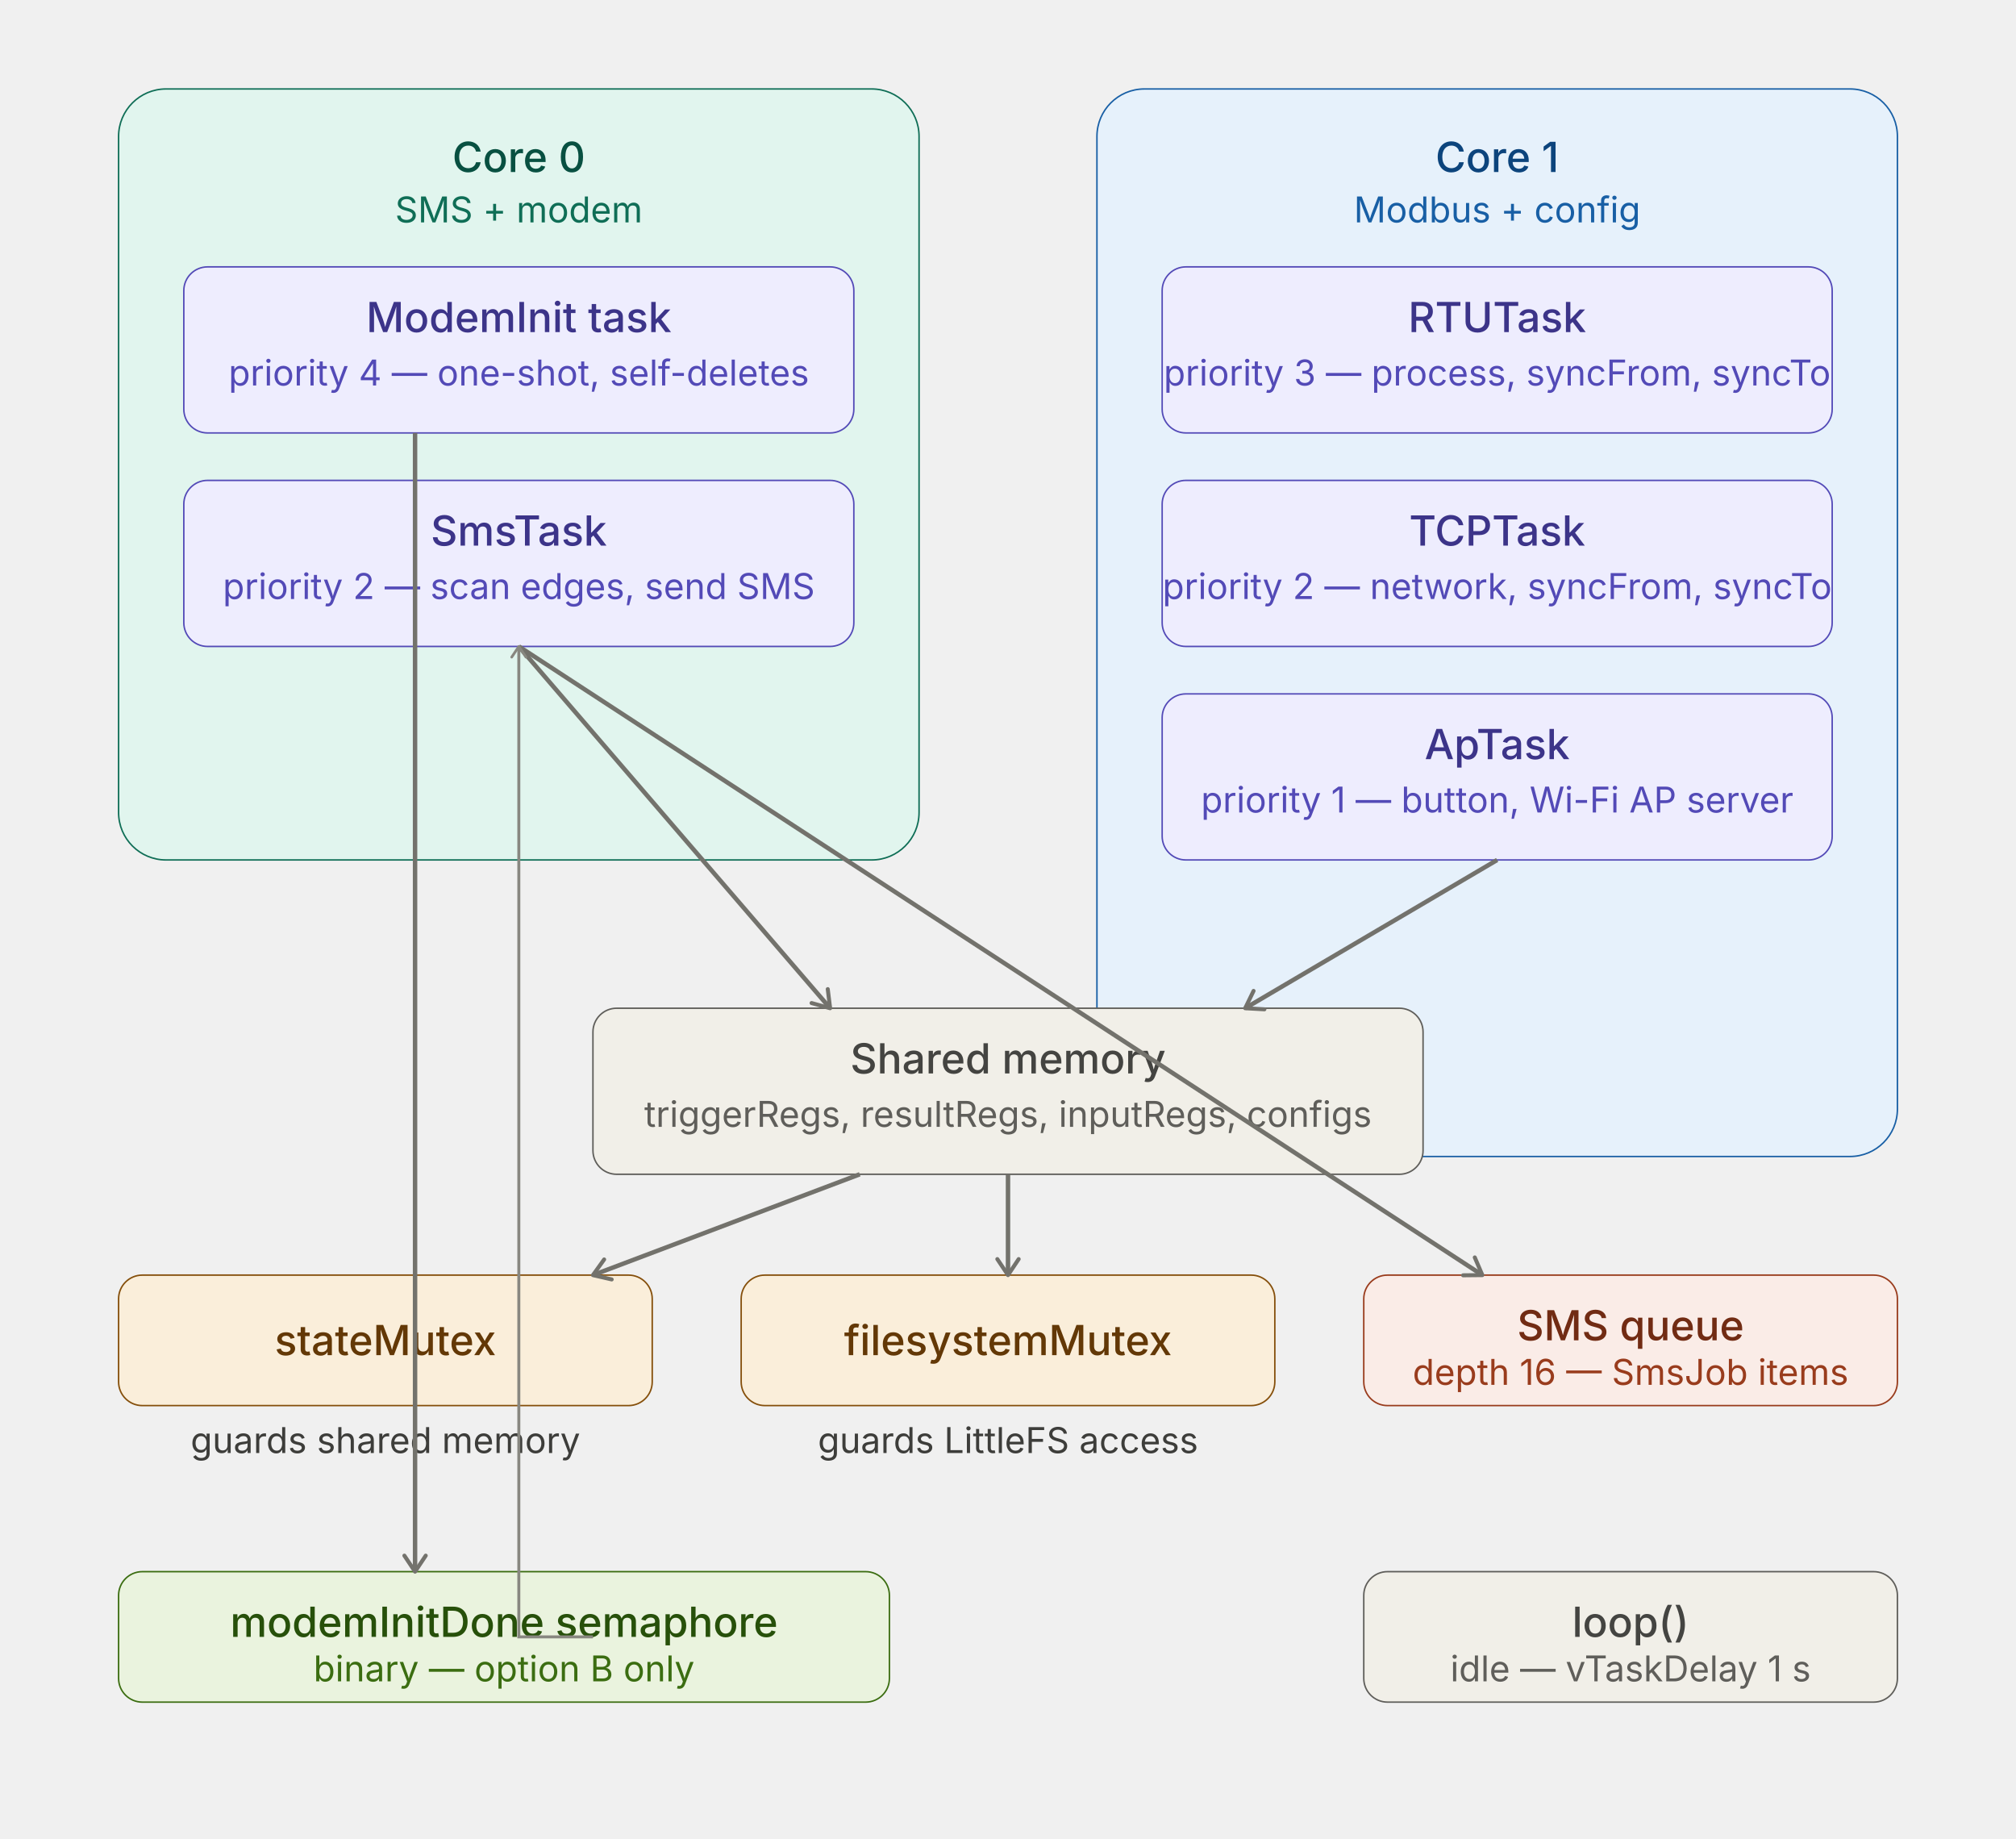
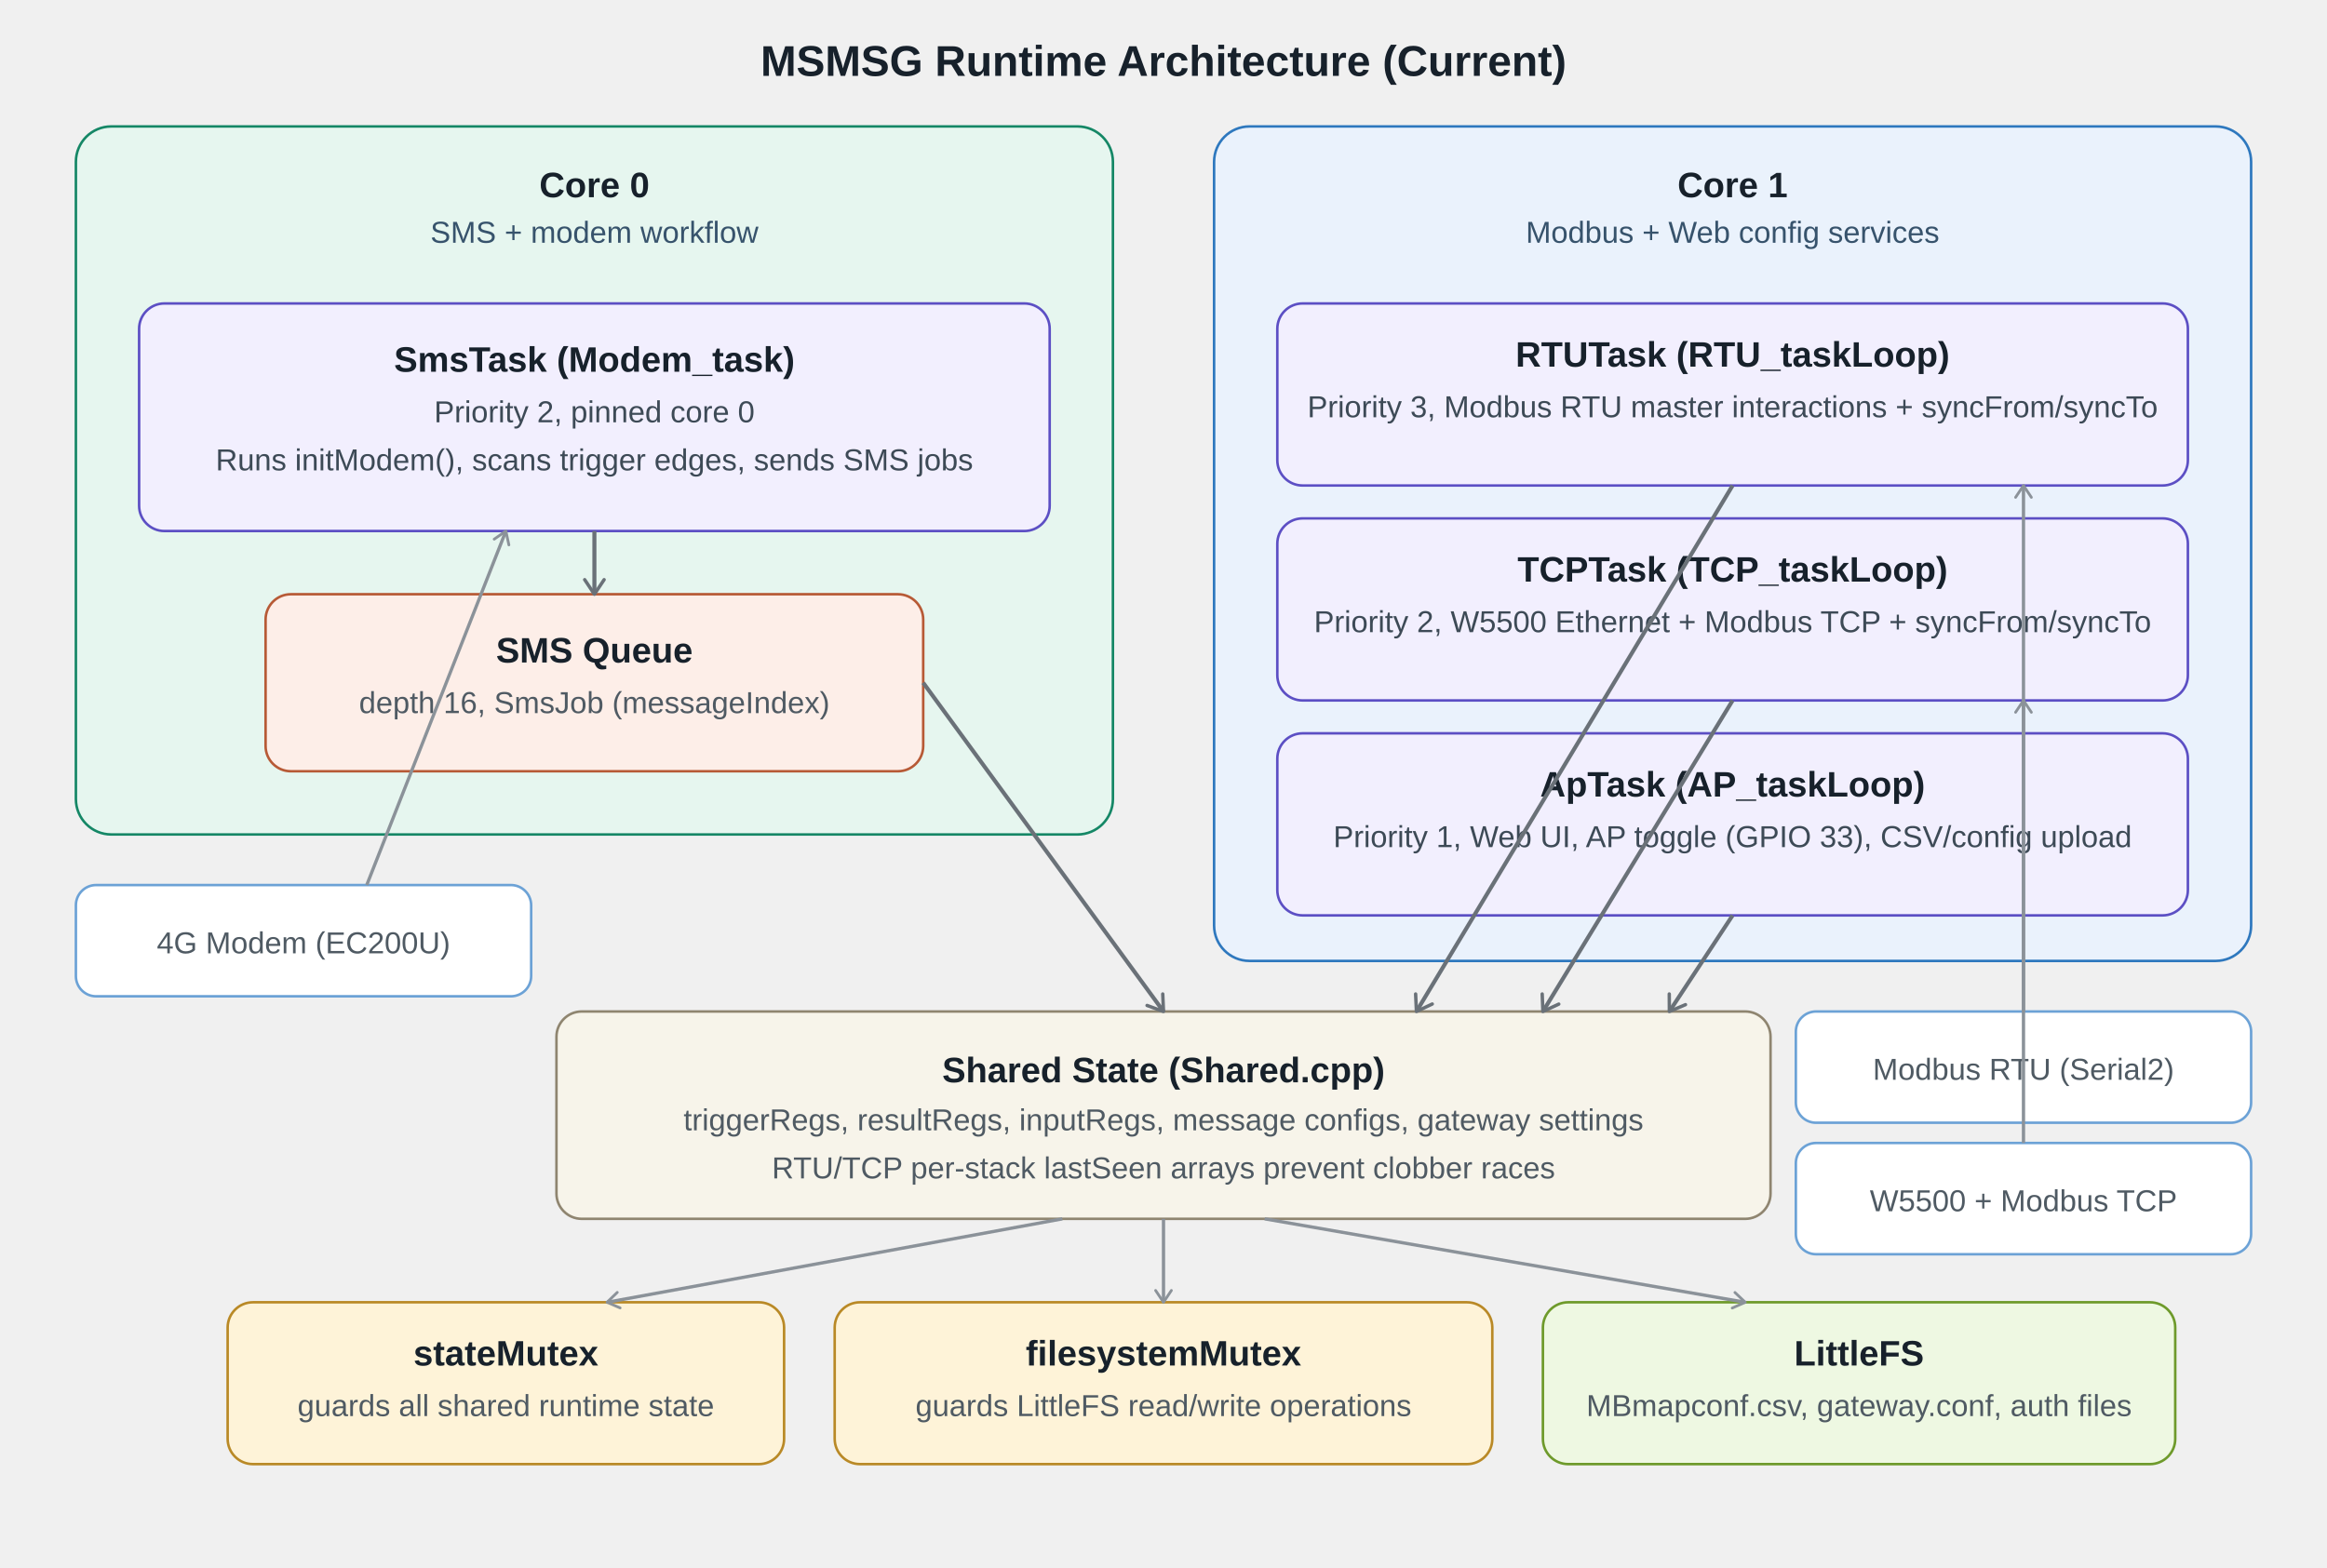
- <svg xmlns="http://www.w3.org/2000/svg" width="100%" viewBox="0 0 680 620" role="img">
+ <svg xmlns="http://www.w3.org/2000/svg" width="100%" viewBox="0 0 920 620" role="img">
  <defs>
    <marker id="arrow" viewBox="0 0 10 10" refX="8" refY="5" markerWidth="6" markerHeight="6" orient="auto-start-reverse">
-       <path d="M2 1L8 5L2 9" fill="none" stroke="context-stroke" stroke-width="1.5" stroke-linecap="round" stroke-linejoin="round" />
+       <path d="M2 1L8 5L2 9" fill="none" stroke="context-stroke" stroke-width="1.4" stroke-linecap="round" stroke-linejoin="round" />
    </marker>
+     <style>
+       text { font-family: "Segoe UI", Arial, sans-serif; fill: #17212b; }
+       .title { font-size: 17px; font-weight: 700; }
+       .core-title { font-size: 14px; font-weight: 700; }
+       .core-sub { font-size: 12px; fill: #37536c; }
+       .task-title { font-size: 14px; font-weight: 700; }
+       .task-sub { font-size: 12px; fill: #3d4a56; }
+       .box-title { font-size: 14px; font-weight: 700; }
+       .box-sub { font-size: 12px; fill: #4f5a63; }
+       .link { stroke: #6a7178; stroke-width: 1.6; fill: none; marker-end: url(#arrow); }
+       .link-soft { stroke: #8b9299; stroke-width: 1.3; fill: none; marker-end: url(#arrow); }
+     </style>
  </defs>
-   <g style="fill:rgb(0, 0, 0);stroke:none;color:rgb(0, 0, 0);stroke-width:1px;stroke-linecap:butt;stroke-linejoin:miter;opacity:1;font-family:&quot;Anthropic Sans&quot;, -apple-system, BlinkMacSystemFont, &quot;Segoe UI&quot;, sans-serif;font-size:16px;font-weight:400;text-anchor:start;dominant-baseline:auto">
-     <rect x="40" y="30" width="270" height="260" rx="16" stroke-width="0.5" style="fill:rgb(225, 245, 238);stroke:rgb(15, 110, 86);color:rgb(0, 0, 0);stroke-width:0.5px;stroke-linecap:butt;stroke-linejoin:miter;opacity:1;font-family:&quot;Anthropic Sans&quot;, -apple-system, BlinkMacSystemFont, &quot;Segoe UI&quot;, sans-serif;font-size:16px;font-weight:400;text-anchor:start;dominant-baseline:auto" />
-     <text x="175" y="58" text-anchor="middle" style="fill:rgb(8, 80, 65);stroke:none;color:rgb(0, 0, 0);stroke-width:1px;stroke-linecap:butt;stroke-linejoin:miter;opacity:1;font-family:&quot;Anthropic Sans&quot;, -apple-system, BlinkMacSystemFont, &quot;Segoe UI&quot;, sans-serif;font-size:14px;font-weight:500;text-anchor:middle;dominant-baseline:auto">Core 0</text>
-     <text x="175" y="75" text-anchor="middle" style="fill:rgb(15, 110, 86);stroke:none;color:rgb(0, 0, 0);stroke-width:1px;stroke-linecap:butt;stroke-linejoin:miter;opacity:1;font-family:&quot;Anthropic Sans&quot;, -apple-system, BlinkMacSystemFont, &quot;Segoe UI&quot;, sans-serif;font-size:12px;font-weight:400;text-anchor:middle;dominant-baseline:auto">SMS + modem</text>
-   </g>
-   <g style="fill:rgb(0, 0, 0);stroke:none;color:rgb(0, 0, 0);stroke-width:1px;stroke-linecap:butt;stroke-linejoin:miter;opacity:1;font-family:&quot;Anthropic Sans&quot;, -apple-system, BlinkMacSystemFont, &quot;Segoe UI&quot;, sans-serif;font-size:16px;font-weight:400;text-anchor:start;dominant-baseline:auto">
-     <rect x="62" y="90" width="226" height="56" rx="8" stroke-width="0.5" style="fill:rgb(238, 237, 254);stroke:rgb(83, 74, 183);color:rgb(0, 0, 0);stroke-width:0.5px;stroke-linecap:butt;stroke-linejoin:miter;opacity:1;font-family:&quot;Anthropic Sans&quot;, -apple-system, BlinkMacSystemFont, &quot;Segoe UI&quot;, sans-serif;font-size:16px;font-weight:400;text-anchor:start;dominant-baseline:auto" />
-     <text x="175" y="112" text-anchor="middle" style="fill:rgb(60, 52, 137);stroke:none;color:rgb(0, 0, 0);stroke-width:1px;stroke-linecap:butt;stroke-linejoin:miter;opacity:1;font-family:&quot;Anthropic Sans&quot;, -apple-system, BlinkMacSystemFont, &quot;Segoe UI&quot;, sans-serif;font-size:14px;font-weight:500;text-anchor:middle;dominant-baseline:auto">ModemInit task</text>
-     <text x="175" y="130" text-anchor="middle" style="fill:rgb(83, 74, 183);stroke:none;color:rgb(0, 0, 0);stroke-width:1px;stroke-linecap:butt;stroke-linejoin:miter;opacity:1;font-family:&quot;Anthropic Sans&quot;, -apple-system, BlinkMacSystemFont, &quot;Segoe UI&quot;, sans-serif;font-size:12px;font-weight:400;text-anchor:middle;dominant-baseline:auto">priority 4 — one-shot, self-deletes</text>
-   </g>
-   <g style="fill:rgb(0, 0, 0);stroke:none;color:rgb(0, 0, 0);stroke-width:1px;stroke-linecap:butt;stroke-linejoin:miter;opacity:1;font-family:&quot;Anthropic Sans&quot;, -apple-system, BlinkMacSystemFont, &quot;Segoe UI&quot;, sans-serif;font-size:16px;font-weight:400;text-anchor:start;dominant-baseline:auto">
-     <rect x="62" y="162" width="226" height="56" rx="8" stroke-width="0.5" style="fill:rgb(238, 237, 254);stroke:rgb(83, 74, 183);color:rgb(0, 0, 0);stroke-width:0.5px;stroke-linecap:butt;stroke-linejoin:miter;opacity:1;font-family:&quot;Anthropic Sans&quot;, -apple-system, BlinkMacSystemFont, &quot;Segoe UI&quot;, sans-serif;font-size:16px;font-weight:400;text-anchor:start;dominant-baseline:auto" />
-     <text x="175" y="184" text-anchor="middle" style="fill:rgb(60, 52, 137);stroke:none;color:rgb(0, 0, 0);stroke-width:1px;stroke-linecap:butt;stroke-linejoin:miter;opacity:1;font-family:&quot;Anthropic Sans&quot;, -apple-system, BlinkMacSystemFont, &quot;Segoe UI&quot;, sans-serif;font-size:14px;font-weight:500;text-anchor:middle;dominant-baseline:auto">SmsTask</text>
-     <text x="175" y="202" text-anchor="middle" style="fill:rgb(83, 74, 183);stroke:none;color:rgb(0, 0, 0);stroke-width:1px;stroke-linecap:butt;stroke-linejoin:miter;opacity:1;font-family:&quot;Anthropic Sans&quot;, -apple-system, BlinkMacSystemFont, &quot;Segoe UI&quot;, sans-serif;font-size:12px;font-weight:400;text-anchor:middle;dominant-baseline:auto">priority 2 — scan edges, send SMS</text>
-   </g>
-   <g style="fill:rgb(0, 0, 0);stroke:none;color:rgb(0, 0, 0);stroke-width:1px;stroke-linecap:butt;stroke-linejoin:miter;opacity:1;font-family:&quot;Anthropic Sans&quot;, -apple-system, BlinkMacSystemFont, &quot;Segoe UI&quot;, sans-serif;font-size:16px;font-weight:400;text-anchor:start;dominant-baseline:auto">
-     <rect x="370" y="30" width="270" height="360" rx="16" stroke-width="0.5" style="fill:rgb(230, 241, 251);stroke:rgb(24, 95, 165);color:rgb(0, 0, 0);stroke-width:0.5px;stroke-linecap:butt;stroke-linejoin:miter;opacity:1;font-family:&quot;Anthropic Sans&quot;, -apple-system, BlinkMacSystemFont, &quot;Segoe UI&quot;, sans-serif;font-size:16px;font-weight:400;text-anchor:start;dominant-baseline:auto" />
-     <text x="505" y="58" text-anchor="middle" style="fill:rgb(12, 68, 124);stroke:none;color:rgb(0, 0, 0);stroke-width:1px;stroke-linecap:butt;stroke-linejoin:miter;opacity:1;font-family:&quot;Anthropic Sans&quot;, -apple-system, BlinkMacSystemFont, &quot;Segoe UI&quot;, sans-serif;font-size:14px;font-weight:500;text-anchor:middle;dominant-baseline:auto">Core 1</text>
-     <text x="505" y="75" text-anchor="middle" style="fill:rgb(24, 95, 165);stroke:none;color:rgb(0, 0, 0);stroke-width:1px;stroke-linecap:butt;stroke-linejoin:miter;opacity:1;font-family:&quot;Anthropic Sans&quot;, -apple-system, BlinkMacSystemFont, &quot;Segoe UI&quot;, sans-serif;font-size:12px;font-weight:400;text-anchor:middle;dominant-baseline:auto">Modbus + config</text>
-   </g>
-   <g style="fill:rgb(0, 0, 0);stroke:none;color:rgb(0, 0, 0);stroke-width:1px;stroke-linecap:butt;stroke-linejoin:miter;opacity:1;font-family:&quot;Anthropic Sans&quot;, -apple-system, BlinkMacSystemFont, &quot;Segoe UI&quot;, sans-serif;font-size:16px;font-weight:400;text-anchor:start;dominant-baseline:auto">
-     <rect x="392" y="90" width="226" height="56" rx="8" stroke-width="0.5" style="fill:rgb(238, 237, 254);stroke:rgb(83, 74, 183);color:rgb(0, 0, 0);stroke-width:0.5px;stroke-linecap:butt;stroke-linejoin:miter;opacity:1;font-family:&quot;Anthropic Sans&quot;, -apple-system, BlinkMacSystemFont, &quot;Segoe UI&quot;, sans-serif;font-size:16px;font-weight:400;text-anchor:start;dominant-baseline:auto" />
-     <text x="505" y="112" text-anchor="middle" style="fill:rgb(60, 52, 137);stroke:none;color:rgb(0, 0, 0);stroke-width:1px;stroke-linecap:butt;stroke-linejoin:miter;opacity:1;font-family:&quot;Anthropic Sans&quot;, -apple-system, BlinkMacSystemFont, &quot;Segoe UI&quot;, sans-serif;font-size:14px;font-weight:500;text-anchor:middle;dominant-baseline:auto">RTUTask</text>
-     <text x="505" y="130" text-anchor="middle" style="fill:rgb(83, 74, 183);stroke:none;color:rgb(0, 0, 0);stroke-width:1px;stroke-linecap:butt;stroke-linejoin:miter;opacity:1;font-family:&quot;Anthropic Sans&quot;, -apple-system, BlinkMacSystemFont, &quot;Segoe UI&quot;, sans-serif;font-size:12px;font-weight:400;text-anchor:middle;dominant-baseline:auto">priority 3 — process, syncFrom, syncTo</text>
-   </g>
-   <g style="fill:rgb(0, 0, 0);stroke:none;color:rgb(0, 0, 0);stroke-width:1px;stroke-linecap:butt;stroke-linejoin:miter;opacity:1;font-family:&quot;Anthropic Sans&quot;, -apple-system, BlinkMacSystemFont, &quot;Segoe UI&quot;, sans-serif;font-size:16px;font-weight:400;text-anchor:start;dominant-baseline:auto">
-     <rect x="392" y="162" width="226" height="56" rx="8" stroke-width="0.5" style="fill:rgb(238, 237, 254);stroke:rgb(83, 74, 183);color:rgb(0, 0, 0);stroke-width:0.5px;stroke-linecap:butt;stroke-linejoin:miter;opacity:1;font-family:&quot;Anthropic Sans&quot;, -apple-system, BlinkMacSystemFont, &quot;Segoe UI&quot;, sans-serif;font-size:16px;font-weight:400;text-anchor:start;dominant-baseline:auto" />
-     <text x="505" y="184" text-anchor="middle" style="fill:rgb(60, 52, 137);stroke:none;color:rgb(0, 0, 0);stroke-width:1px;stroke-linecap:butt;stroke-linejoin:miter;opacity:1;font-family:&quot;Anthropic Sans&quot;, -apple-system, BlinkMacSystemFont, &quot;Segoe UI&quot;, sans-serif;font-size:14px;font-weight:500;text-anchor:middle;dominant-baseline:auto">TCPTask</text>
-     <text x="505" y="202" text-anchor="middle" style="fill:rgb(83, 74, 183);stroke:none;color:rgb(0, 0, 0);stroke-width:1px;stroke-linecap:butt;stroke-linejoin:miter;opacity:1;font-family:&quot;Anthropic Sans&quot;, -apple-system, BlinkMacSystemFont, &quot;Segoe UI&quot;, sans-serif;font-size:12px;font-weight:400;text-anchor:middle;dominant-baseline:auto">priority 2 — network, syncFrom, syncTo</text>
-   </g>
-   <g style="fill:rgb(0, 0, 0);stroke:none;color:rgb(0, 0, 0);stroke-width:1px;stroke-linecap:butt;stroke-linejoin:miter;opacity:1;font-family:&quot;Anthropic Sans&quot;, -apple-system, BlinkMacSystemFont, &quot;Segoe UI&quot;, sans-serif;font-size:16px;font-weight:400;text-anchor:start;dominant-baseline:auto">
-     <rect x="392" y="234" width="226" height="56" rx="8" stroke-width="0.5" style="fill:rgb(238, 237, 254);stroke:rgb(83, 74, 183);color:rgb(0, 0, 0);stroke-width:0.5px;stroke-linecap:butt;stroke-linejoin:miter;opacity:1;font-family:&quot;Anthropic Sans&quot;, -apple-system, BlinkMacSystemFont, &quot;Segoe UI&quot;, sans-serif;font-size:16px;font-weight:400;text-anchor:start;dominant-baseline:auto" />
-     <text x="505" y="256" text-anchor="middle" style="fill:rgb(60, 52, 137);stroke:none;color:rgb(0, 0, 0);stroke-width:1px;stroke-linecap:butt;stroke-linejoin:miter;opacity:1;font-family:&quot;Anthropic Sans&quot;, -apple-system, BlinkMacSystemFont, &quot;Segoe UI&quot;, sans-serif;font-size:14px;font-weight:500;text-anchor:middle;dominant-baseline:auto">ApTask</text>
-     <text x="505" y="274" text-anchor="middle" style="fill:rgb(83, 74, 183);stroke:none;color:rgb(0, 0, 0);stroke-width:1px;stroke-linecap:butt;stroke-linejoin:miter;opacity:1;font-family:&quot;Anthropic Sans&quot;, -apple-system, BlinkMacSystemFont, &quot;Segoe UI&quot;, sans-serif;font-size:12px;font-weight:400;text-anchor:middle;dominant-baseline:auto">priority 1 — button, Wi-Fi AP server</text>
-   </g>
-   <g style="fill:rgb(0, 0, 0);stroke:none;color:rgb(0, 0, 0);stroke-width:1px;stroke-linecap:butt;stroke-linejoin:miter;opacity:1;font-family:&quot;Anthropic Sans&quot;, -apple-system, BlinkMacSystemFont, &quot;Segoe UI&quot;, sans-serif;font-size:16px;font-weight:400;text-anchor:start;dominant-baseline:auto">
-     <rect x="200" y="340" width="280" height="56" rx="8" stroke-width="0.5" style="fill:rgb(241, 239, 232);stroke:rgb(95, 94, 90);color:rgb(0, 0, 0);stroke-width:0.5px;stroke-linecap:butt;stroke-linejoin:miter;opacity:1;font-family:&quot;Anthropic Sans&quot;, -apple-system, BlinkMacSystemFont, &quot;Segoe UI&quot;, sans-serif;font-size:16px;font-weight:400;text-anchor:start;dominant-baseline:auto" />
-     <text x="340" y="362" text-anchor="middle" style="fill:rgb(68, 68, 65);stroke:none;color:rgb(0, 0, 0);stroke-width:1px;stroke-linecap:butt;stroke-linejoin:miter;opacity:1;font-family:&quot;Anthropic Sans&quot;, -apple-system, BlinkMacSystemFont, &quot;Segoe UI&quot;, sans-serif;font-size:14px;font-weight:500;text-anchor:middle;dominant-baseline:auto">Shared memory</text>
-     <text x="340" y="380" text-anchor="middle" style="fill:rgb(95, 94, 90);stroke:none;color:rgb(0, 0, 0);stroke-width:1px;stroke-linecap:butt;stroke-linejoin:miter;opacity:1;font-family:&quot;Anthropic Sans&quot;, -apple-system, BlinkMacSystemFont, &quot;Segoe UI&quot;, sans-serif;font-size:12px;font-weight:400;text-anchor:middle;dominant-baseline:auto">triggerRegs, resultRegs, inputRegs, configs</text>
-   </g>
-   <g style="fill:rgb(0, 0, 0);stroke:none;color:rgb(0, 0, 0);stroke-width:1px;stroke-linecap:butt;stroke-linejoin:miter;opacity:1;font-family:&quot;Anthropic Sans&quot;, -apple-system, BlinkMacSystemFont, &quot;Segoe UI&quot;, sans-serif;font-size:16px;font-weight:400;text-anchor:start;dominant-baseline:auto">
-     <rect x="40" y="430" width="180" height="44" rx="8" stroke-width="0.5" style="fill:rgb(250, 238, 218);stroke:rgb(133, 79, 11);color:rgb(0, 0, 0);stroke-width:0.5px;stroke-linecap:butt;stroke-linejoin:miter;opacity:1;font-family:&quot;Anthropic Sans&quot;, -apple-system, BlinkMacSystemFont, &quot;Segoe UI&quot;, sans-serif;font-size:16px;font-weight:400;text-anchor:start;dominant-baseline:auto" />
-     <text x="130" y="457" text-anchor="middle" style="fill:rgb(99, 56, 6);stroke:none;color:rgb(0, 0, 0);stroke-width:1px;stroke-linecap:butt;stroke-linejoin:miter;opacity:1;font-family:&quot;Anthropic Sans&quot;, -apple-system, BlinkMacSystemFont, &quot;Segoe UI&quot;, sans-serif;font-size:14px;font-weight:500;text-anchor:middle;dominant-baseline:auto">stateMutex</text>
-   </g>
-   <text x="130" y="490" text-anchor="middle" style="fill:rgb(61, 61, 58);stroke:none;color:rgb(0, 0, 0);stroke-width:1px;stroke-linecap:butt;stroke-linejoin:miter;opacity:1;font-family:&quot;Anthropic Sans&quot;, -apple-system, BlinkMacSystemFont, &quot;Segoe UI&quot;, sans-serif;font-size:12px;font-weight:400;text-anchor:middle;dominant-baseline:auto">guards shared memory</text>
-   <g style="fill:rgb(0, 0, 0);stroke:none;color:rgb(0, 0, 0);stroke-width:1px;stroke-linecap:butt;stroke-linejoin:miter;opacity:1;font-family:&quot;Anthropic Sans&quot;, -apple-system, BlinkMacSystemFont, &quot;Segoe UI&quot;, sans-serif;font-size:16px;font-weight:400;text-anchor:start;dominant-baseline:auto">
-     <rect x="250" y="430" width="180" height="44" rx="8" stroke-width="0.5" style="fill:rgb(250, 238, 218);stroke:rgb(133, 79, 11);color:rgb(0, 0, 0);stroke-width:0.5px;stroke-linecap:butt;stroke-linejoin:miter;opacity:1;font-family:&quot;Anthropic Sans&quot;, -apple-system, BlinkMacSystemFont, &quot;Segoe UI&quot;, sans-serif;font-size:16px;font-weight:400;text-anchor:start;dominant-baseline:auto" />
-     <text x="340" y="457" text-anchor="middle" style="fill:rgb(99, 56, 6);stroke:none;color:rgb(0, 0, 0);stroke-width:1px;stroke-linecap:butt;stroke-linejoin:miter;opacity:1;font-family:&quot;Anthropic Sans&quot;, -apple-system, BlinkMacSystemFont, &quot;Segoe UI&quot;, sans-serif;font-size:14px;font-weight:500;text-anchor:middle;dominant-baseline:auto">filesystemMutex</text>
-   </g>
-   <text x="340" y="490" text-anchor="middle" style="fill:rgb(61, 61, 58);stroke:none;color:rgb(0, 0, 0);stroke-width:1px;stroke-linecap:butt;stroke-linejoin:miter;opacity:1;font-family:&quot;Anthropic Sans&quot;, -apple-system, BlinkMacSystemFont, &quot;Segoe UI&quot;, sans-serif;font-size:12px;font-weight:400;text-anchor:middle;dominant-baseline:auto">guards LittleFS access</text>
-   <g style="fill:rgb(0, 0, 0);stroke:none;color:rgb(0, 0, 0);stroke-width:1px;stroke-linecap:butt;stroke-linejoin:miter;opacity:1;font-family:&quot;Anthropic Sans&quot;, -apple-system, BlinkMacSystemFont, &quot;Segoe UI&quot;, sans-serif;font-size:16px;font-weight:400;text-anchor:start;dominant-baseline:auto">
-     <rect x="460" y="430" width="180" height="44" rx="8" stroke-width="0.5" style="fill:rgb(250, 236, 231);stroke:rgb(153, 60, 29);color:rgb(0, 0, 0);stroke-width:0.5px;stroke-linecap:butt;stroke-linejoin:miter;opacity:1;font-family:&quot;Anthropic Sans&quot;, -apple-system, BlinkMacSystemFont, &quot;Segoe UI&quot;, sans-serif;font-size:16px;font-weight:400;text-anchor:start;dominant-baseline:auto" />
-     <text x="550" y="452" text-anchor="middle" style="fill:rgb(113, 43, 19);stroke:none;color:rgb(0, 0, 0);stroke-width:1px;stroke-linecap:butt;stroke-linejoin:miter;opacity:1;font-family:&quot;Anthropic Sans&quot;, -apple-system, BlinkMacSystemFont, &quot;Segoe UI&quot;, sans-serif;font-size:14px;font-weight:500;text-anchor:middle;dominant-baseline:auto">SMS queue</text>
-     <text x="550" y="467" text-anchor="middle" style="fill:rgb(153, 60, 29);stroke:none;color:rgb(0, 0, 0);stroke-width:1px;stroke-linecap:butt;stroke-linejoin:miter;opacity:1;font-family:&quot;Anthropic Sans&quot;, -apple-system, BlinkMacSystemFont, &quot;Segoe UI&quot;, sans-serif;font-size:12px;font-weight:400;text-anchor:middle;dominant-baseline:auto">depth 16 — SmsJob items</text>
-   </g>
-   <g style="fill:rgb(0, 0, 0);stroke:none;color:rgb(0, 0, 0);stroke-width:1px;stroke-linecap:butt;stroke-linejoin:miter;opacity:1;font-family:&quot;Anthropic Sans&quot;, -apple-system, BlinkMacSystemFont, &quot;Segoe UI&quot;, sans-serif;font-size:16px;font-weight:400;text-anchor:start;dominant-baseline:auto">
-     <rect x="40" y="530" width="260" height="44" rx="8" stroke-width="0.5" style="fill:rgb(234, 243, 222);stroke:rgb(59, 109, 17);color:rgb(0, 0, 0);stroke-width:0.5px;stroke-linecap:butt;stroke-linejoin:miter;opacity:1;font-family:&quot;Anthropic Sans&quot;, -apple-system, BlinkMacSystemFont, &quot;Segoe UI&quot;, sans-serif;font-size:16px;font-weight:400;text-anchor:start;dominant-baseline:auto" />
-     <text x="170" y="552" text-anchor="middle" style="fill:rgb(39, 80, 10);stroke:none;color:rgb(0, 0, 0);stroke-width:1px;stroke-linecap:butt;stroke-linejoin:miter;opacity:1;font-family:&quot;Anthropic Sans&quot;, -apple-system, BlinkMacSystemFont, &quot;Segoe UI&quot;, sans-serif;font-size:14px;font-weight:500;text-anchor:middle;dominant-baseline:auto">modemInitDone semaphore</text>
-     <text x="170" y="567" text-anchor="middle" style="fill:rgb(59, 109, 17);stroke:none;color:rgb(0, 0, 0);stroke-width:1px;stroke-linecap:butt;stroke-linejoin:miter;opacity:1;font-family:&quot;Anthropic Sans&quot;, -apple-system, BlinkMacSystemFont, &quot;Segoe UI&quot;, sans-serif;font-size:12px;font-weight:400;text-anchor:middle;dominant-baseline:auto">binary — option B only</text>
-   </g>
-   <g style="fill:rgb(0, 0, 0);stroke:none;color:rgb(0, 0, 0);stroke-width:1px;stroke-linecap:butt;stroke-linejoin:miter;opacity:1;font-family:&quot;Anthropic Sans&quot;, -apple-system, BlinkMacSystemFont, &quot;Segoe UI&quot;, sans-serif;font-size:16px;font-weight:400;text-anchor:start;dominant-baseline:auto">
-     <rect x="460" y="530" width="180" height="44" rx="8" stroke-width="0.5" style="fill:rgb(241, 239, 232);stroke:rgb(95, 94, 90);color:rgb(0, 0, 0);stroke-width:0.5px;stroke-linecap:butt;stroke-linejoin:miter;opacity:1;font-family:&quot;Anthropic Sans&quot;, -apple-system, BlinkMacSystemFont, &quot;Segoe UI&quot;, sans-serif;font-size:16px;font-weight:400;text-anchor:start;dominant-baseline:auto" />
-     <text x="550" y="552" text-anchor="middle" style="fill:rgb(68, 68, 65);stroke:none;color:rgb(0, 0, 0);stroke-width:1px;stroke-linecap:butt;stroke-linejoin:miter;opacity:1;font-family:&quot;Anthropic Sans&quot;, -apple-system, BlinkMacSystemFont, &quot;Segoe UI&quot;, sans-serif;font-size:14px;font-weight:500;text-anchor:middle;dominant-baseline:auto">loop()</text>
-     <text x="550" y="567" text-anchor="middle" style="fill:rgb(95, 94, 90);stroke:none;color:rgb(0, 0, 0);stroke-width:1px;stroke-linecap:butt;stroke-linejoin:miter;opacity:1;font-family:&quot;Anthropic Sans&quot;, -apple-system, BlinkMacSystemFont, &quot;Segoe UI&quot;, sans-serif;font-size:12px;font-weight:400;text-anchor:middle;dominant-baseline:auto">idle — vTaskDelay 1 s</text>
-   </g>
-   <line x1="175" y1="218" x2="280" y2="340" marker-end="url(#arrow)" stroke="#888780" style="fill:none;stroke:rgb(115, 114, 108);color:rgb(0, 0, 0);stroke-width:1.5px;stroke-linecap:butt;stroke-linejoin:miter;opacity:1;font-family:&quot;Anthropic Sans&quot;, -apple-system, BlinkMacSystemFont, &quot;Segoe UI&quot;, sans-serif;font-size:16px;font-weight:400;text-anchor:start;dominant-baseline:auto" />
-   <line x1="505" y1="290" x2="420" y2="340" marker-end="url(#arrow)" stroke="#888780" style="fill:none;stroke:rgb(115, 114, 108);color:rgb(0, 0, 0);stroke-width:1.5px;stroke-linecap:butt;stroke-linejoin:miter;opacity:1;font-family:&quot;Anthropic Sans&quot;, -apple-system, BlinkMacSystemFont, &quot;Segoe UI&quot;, sans-serif;font-size:16px;font-weight:400;text-anchor:start;dominant-baseline:auto" />
-   <line x1="290" y1="396" x2="200" y2="430" marker-end="url(#arrow)" stroke="#888780" style="fill:none;stroke:rgb(115, 114, 108);color:rgb(0, 0, 0);stroke-width:1.5px;stroke-linecap:butt;stroke-linejoin:miter;opacity:1;font-family:&quot;Anthropic Sans&quot;, -apple-system, BlinkMacSystemFont, &quot;Segoe UI&quot;, sans-serif;font-size:16px;font-weight:400;text-anchor:start;dominant-baseline:auto" />
-   <line x1="340" y1="396" x2="340" y2="430" marker-end="url(#arrow)" stroke="#888780" style="fill:none;stroke:rgb(115, 114, 108);color:rgb(0, 0, 0);stroke-width:1.5px;stroke-linecap:butt;stroke-linejoin:miter;opacity:1;font-family:&quot;Anthropic Sans&quot;, -apple-system, BlinkMacSystemFont, &quot;Segoe UI&quot;, sans-serif;font-size:16px;font-weight:400;text-anchor:start;dominant-baseline:auto" />
-   <line x1="175" y1="218" x2="500" y2="430" marker-end="url(#arrow)" stroke="#888780" style="fill:none;stroke:rgb(115, 114, 108);color:rgb(0, 0, 0);stroke-width:1.5px;stroke-linecap:butt;stroke-linejoin:miter;opacity:1;font-family:&quot;Anthropic Sans&quot;, -apple-system, BlinkMacSystemFont, &quot;Segoe UI&quot;, sans-serif;font-size:16px;font-weight:400;text-anchor:start;dominant-baseline:auto" />
-   <line x1="140" y1="146" x2="140" y2="530" marker-end="url(#arrow)" stroke="#888780" style="fill:none;stroke:rgb(115, 114, 108);color:rgb(0, 0, 0);stroke-width:1.5px;stroke-linecap:butt;stroke-linejoin:miter;opacity:1;font-family:&quot;Anthropic Sans&quot;, -apple-system, BlinkMacSystemFont, &quot;Segoe UI&quot;, sans-serif;font-size:16px;font-weight:400;text-anchor:start;dominant-baseline:auto" />
-   <path d="M200 552 L175 552 L175 218" fill="none" stroke="#888780" stroke-width="1" marker-end="url(#arrow)" style="fill:none;stroke:rgb(136, 135, 128);color:rgb(0, 0, 0);stroke-width:1px;stroke-linecap:butt;stroke-linejoin:miter;opacity:1;font-family:&quot;Anthropic Sans&quot;, -apple-system, BlinkMacSystemFont, &quot;Segoe UI&quot;, sans-serif;font-size:16px;font-weight:400;text-anchor:start;dominant-baseline:auto" />
+   <text x="460" y="30" text-anchor="middle" class="title">MSMSG Runtime Architecture (Current)</text>
+   <rect x="30" y="50" width="410" height="280" rx="14" fill="#e6f6ef" stroke="#158766" stroke-width="1" />
+   <text x="235" y="78" text-anchor="middle" class="core-title" fill="#0f6d52">Core 0</text>
+   <text x="235" y="96" text-anchor="middle" class="core-sub">SMS + modem workflow</text>
+   <rect x="55" y="120" width="360" height="90" rx="10" fill="#f2effe" stroke="#5c4fc4" stroke-width="1" />
+   <text x="235" y="147" text-anchor="middle" class="task-title" fill="#3f35a8">SmsTask (Modem_task)</text>
+   <text x="235" y="167" text-anchor="middle" class="task-sub">Priority 2, pinned core 0</text>
+   <text x="235" y="186" text-anchor="middle" class="task-sub">Runs initModem(), scans trigger edges, sends SMS jobs</text>
+   <rect x="105" y="235" width="260" height="70" rx="10" fill="#fdeee8" stroke="#b75a36" stroke-width="1" />
+   <text x="235" y="262" text-anchor="middle" class="box-title" fill="#8b3d20">SMS Queue</text>
+   <text x="235" y="282" text-anchor="middle" class="box-sub">depth 16, SmsJob (messageIndex)</text>
+   <rect x="480" y="50" width="410" height="330" rx="14" fill="#eaf2fc" stroke="#2e78be" stroke-width="1" />
+   <text x="685" y="78" text-anchor="middle" class="core-title" fill="#1f629d">Core 1</text>
+   <text x="685" y="96" text-anchor="middle" class="core-sub">Modbus + Web config services</text>
+   <rect x="505" y="120" width="360" height="72" rx="10" fill="#f2effe" stroke="#5c4fc4" stroke-width="1" />
+   <text x="685" y="145" text-anchor="middle" class="task-title" fill="#3f35a8">RTUTask (RTU_taskLoop)</text>
+   <text x="685" y="165" text-anchor="middle" class="task-sub">Priority 3, Modbus RTU master interactions + syncFrom/syncTo</text>
+   <rect x="505" y="205" width="360" height="72" rx="10" fill="#f2effe" stroke="#5c4fc4" stroke-width="1" />
+   <text x="685" y="230" text-anchor="middle" class="task-title" fill="#3f35a8">TCPTask (TCP_taskLoop)</text>
+   <text x="685" y="250" text-anchor="middle" class="task-sub">Priority 2, W5500 Ethernet + Modbus TCP + syncFrom/syncTo</text>
+   <rect x="505" y="290" width="360" height="72" rx="10" fill="#f2effe" stroke="#5c4fc4" stroke-width="1" />
+   <text x="685" y="315" text-anchor="middle" class="task-title" fill="#3f35a8">ApTask (AP_taskLoop)</text>
+   <text x="685" y="335" text-anchor="middle" class="task-sub">Priority 1, Web UI, AP toggle (GPIO 33), CSV/config upload</text>
+   <rect x="220" y="400" width="480" height="82" rx="10" fill="#f7f4ea" stroke="#8f8570" stroke-width="1" />
+   <text x="460" y="428" text-anchor="middle" class="box-title" fill="#6e6450">Shared State (Shared.cpp)</text>
+   <text x="460" y="447" text-anchor="middle" class="box-sub">triggerRegs, resultRegs, inputRegs, message configs, gateway settings</text>
+   <text x="460" y="466" text-anchor="middle" class="box-sub">RTU/TCP per-stack lastSeen arrays prevent clobber races</text>
+   <rect x="90" y="515" width="220" height="64" rx="10" fill="#fef3d8" stroke="#b98926" stroke-width="1" />
+   <text x="200" y="540" text-anchor="middle" class="box-title" fill="#8c6519">stateMutex</text>
+   <text x="200" y="560" text-anchor="middle" class="box-sub">guards all shared runtime state</text>
+   <rect x="330" y="515" width="260" height="64" rx="10" fill="#fef3d8" stroke="#b98926" stroke-width="1" />
+   <text x="460" y="540" text-anchor="middle" class="box-title" fill="#8c6519">filesystemMutex</text>
+   <text x="460" y="560" text-anchor="middle" class="box-sub">guards LittleFS read/write operations</text>
+   <rect x="610" y="515" width="250" height="64" rx="10" fill="#eef8e2" stroke="#6e9a2b" stroke-width="1" />
+   <text x="735" y="540" text-anchor="middle" class="box-title" fill="#50751f">LittleFS</text>
+   <text x="735" y="560" text-anchor="middle" class="box-sub">MBmapconf.csv, gateway.conf, auth files</text>
+   <rect x="30" y="350" width="180" height="44" rx="8" fill="#ffffff" stroke="#6ca2d6" stroke-width="1" />
+   <text x="120" y="377" text-anchor="middle" class="box-sub">4G Modem (EC200U)</text>
+   <rect x="710" y="400" width="180" height="44" rx="8" fill="#ffffff" stroke="#6ca2d6" stroke-width="1" />
+   <text x="800" y="427" text-anchor="middle" class="box-sub">Modbus RTU (Serial2)</text>
+   <rect x="710" y="452" width="180" height="44" rx="8" fill="#ffffff" stroke="#6ca2d6" stroke-width="1" />
+   <text x="800" y="479" text-anchor="middle" class="box-sub">W5500 + Modbus TCP</text>
+   <line x1="235" y1="210" x2="235" y2="235" class="link" />
+   <line x1="365" y1="270" x2="460" y2="400" class="link" />
+   <line x1="685" y1="192" x2="560" y2="400" class="link" />
+   <line x1="685" y1="277" x2="610" y2="400" class="link" />
+   <line x1="685" y1="362" x2="660" y2="400" class="link" />
+   <line x1="420" y1="482" x2="240" y2="515" class="link-soft" />
+   <line x1="460" y1="482" x2="460" y2="515" class="link-soft" />
+   <line x1="500" y1="482" x2="690" y2="515" class="link-soft" />
+   <line x1="145" y1="350" x2="200" y2="210" class="link-soft" />
+   <line x1="800" y1="400" x2="800" y2="192" class="link-soft" />
+   <line x1="800" y1="452" x2="800" y2="277" class="link-soft" />
</svg>
